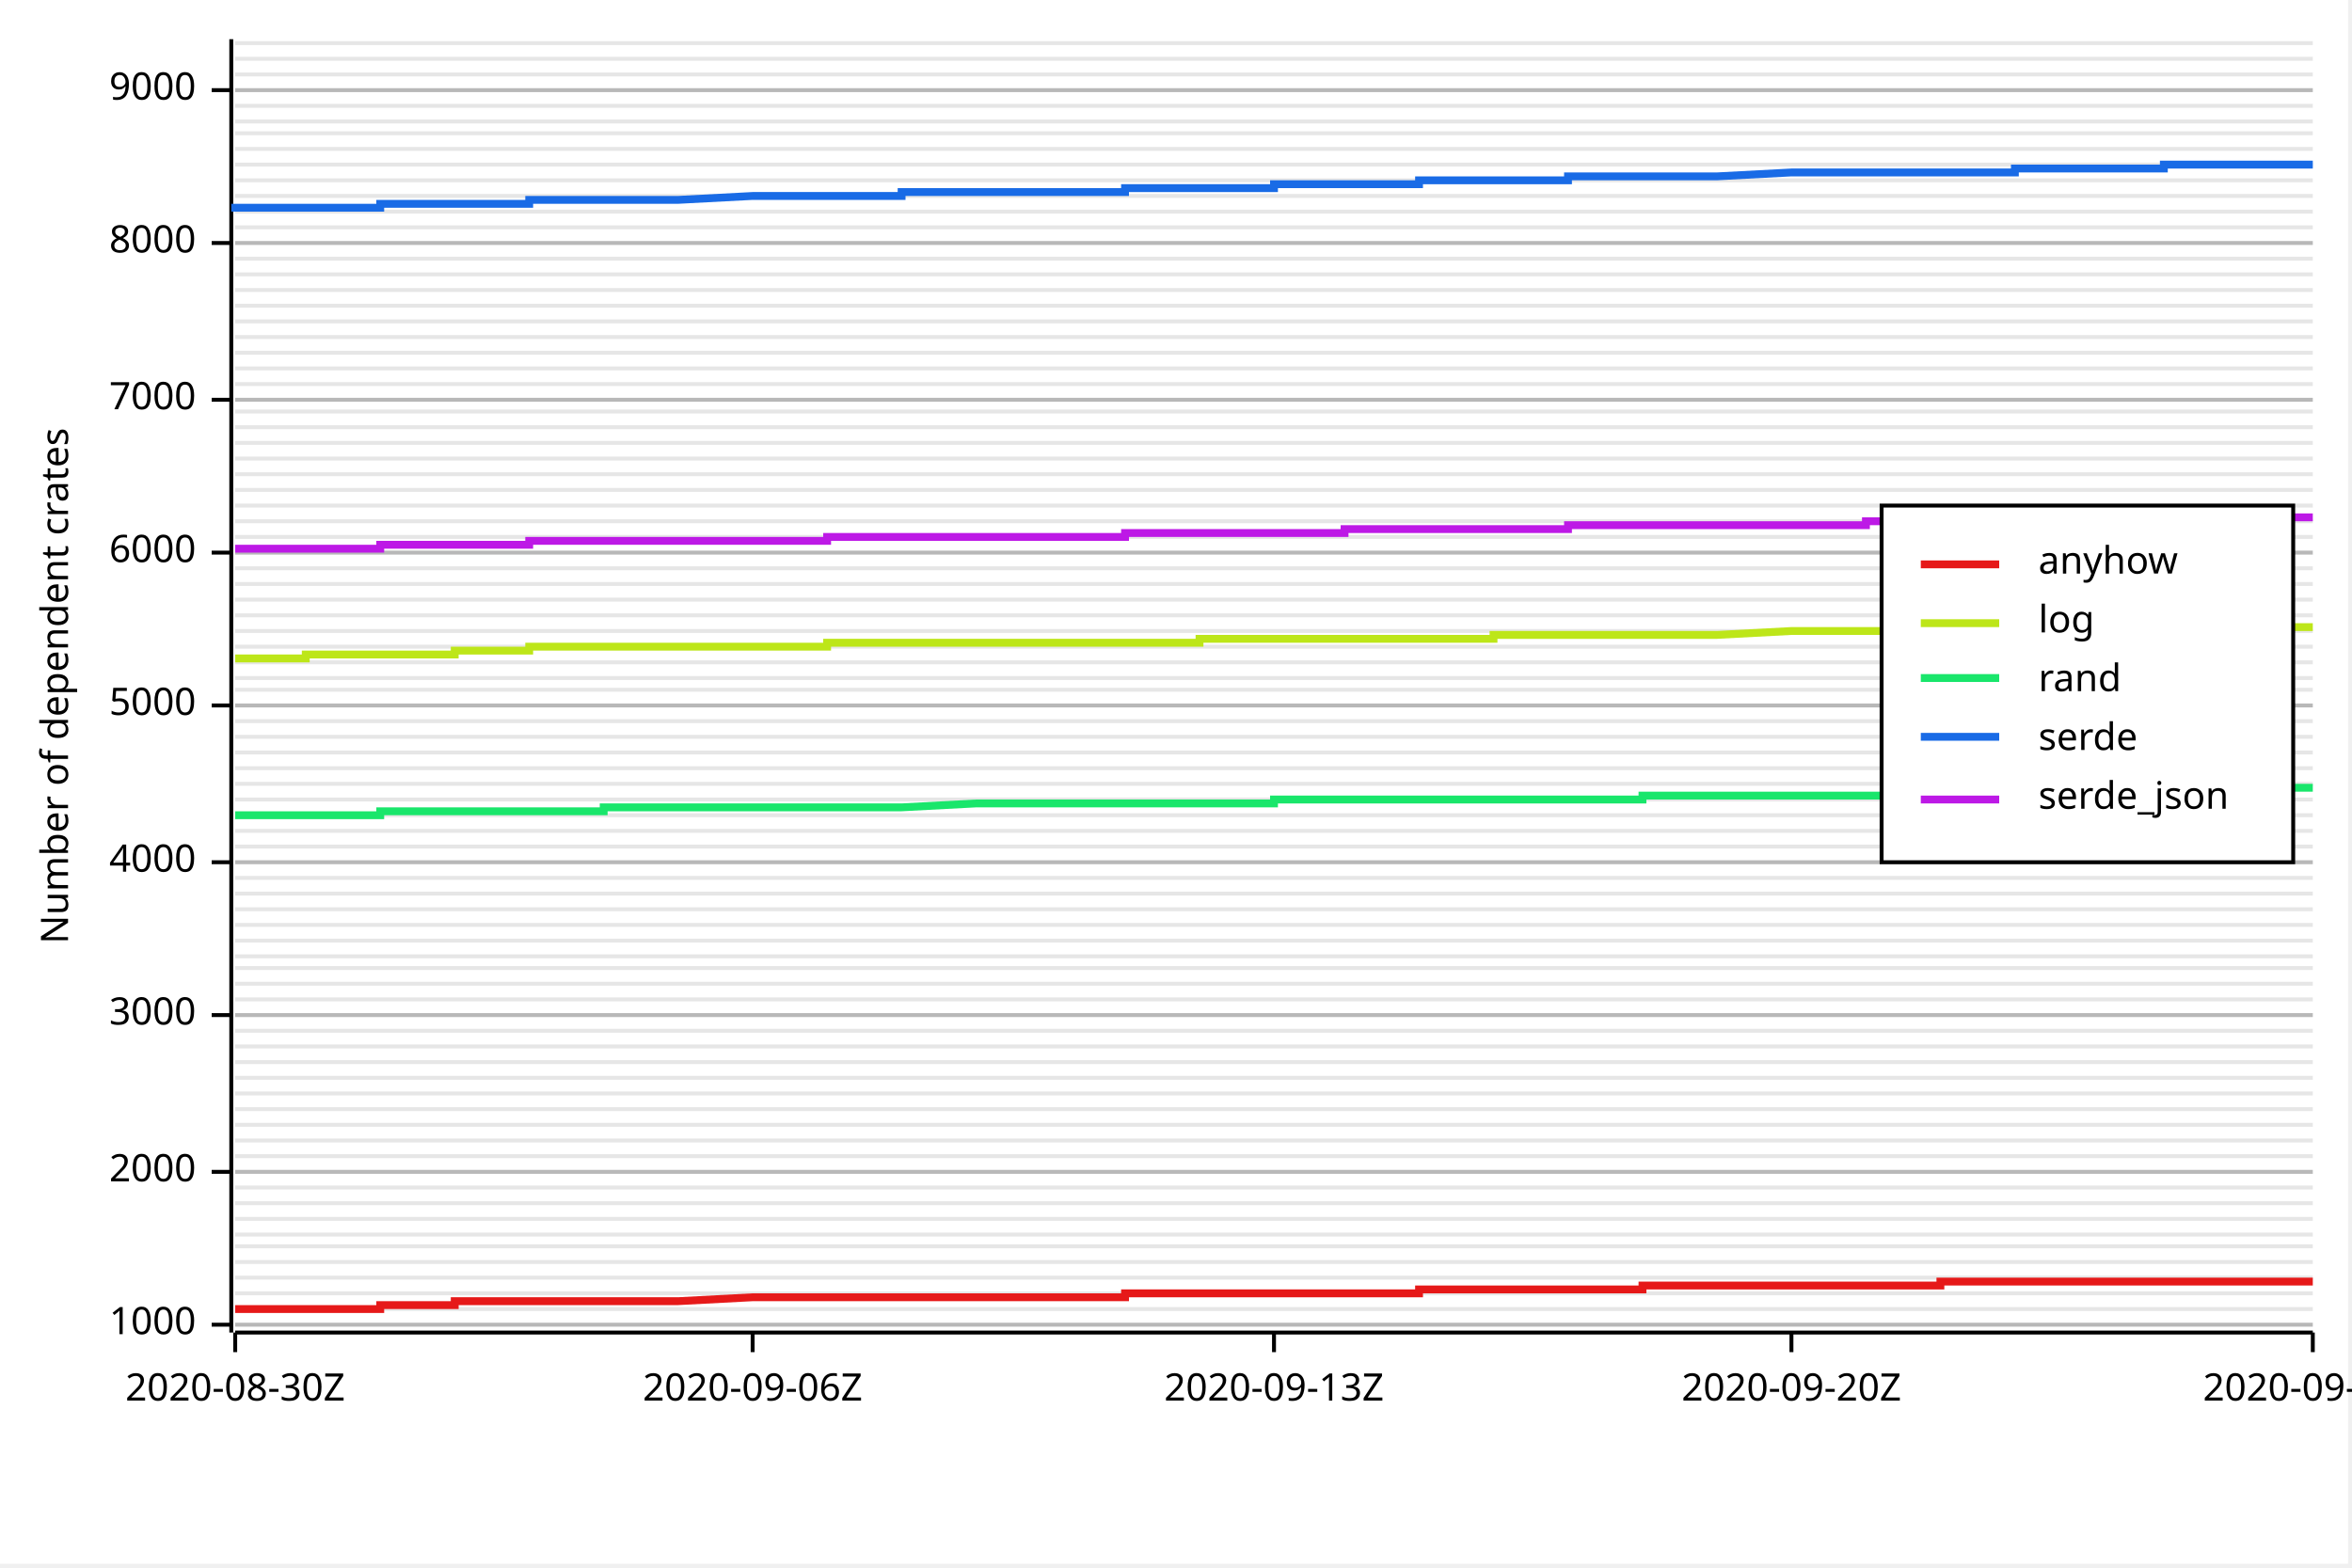
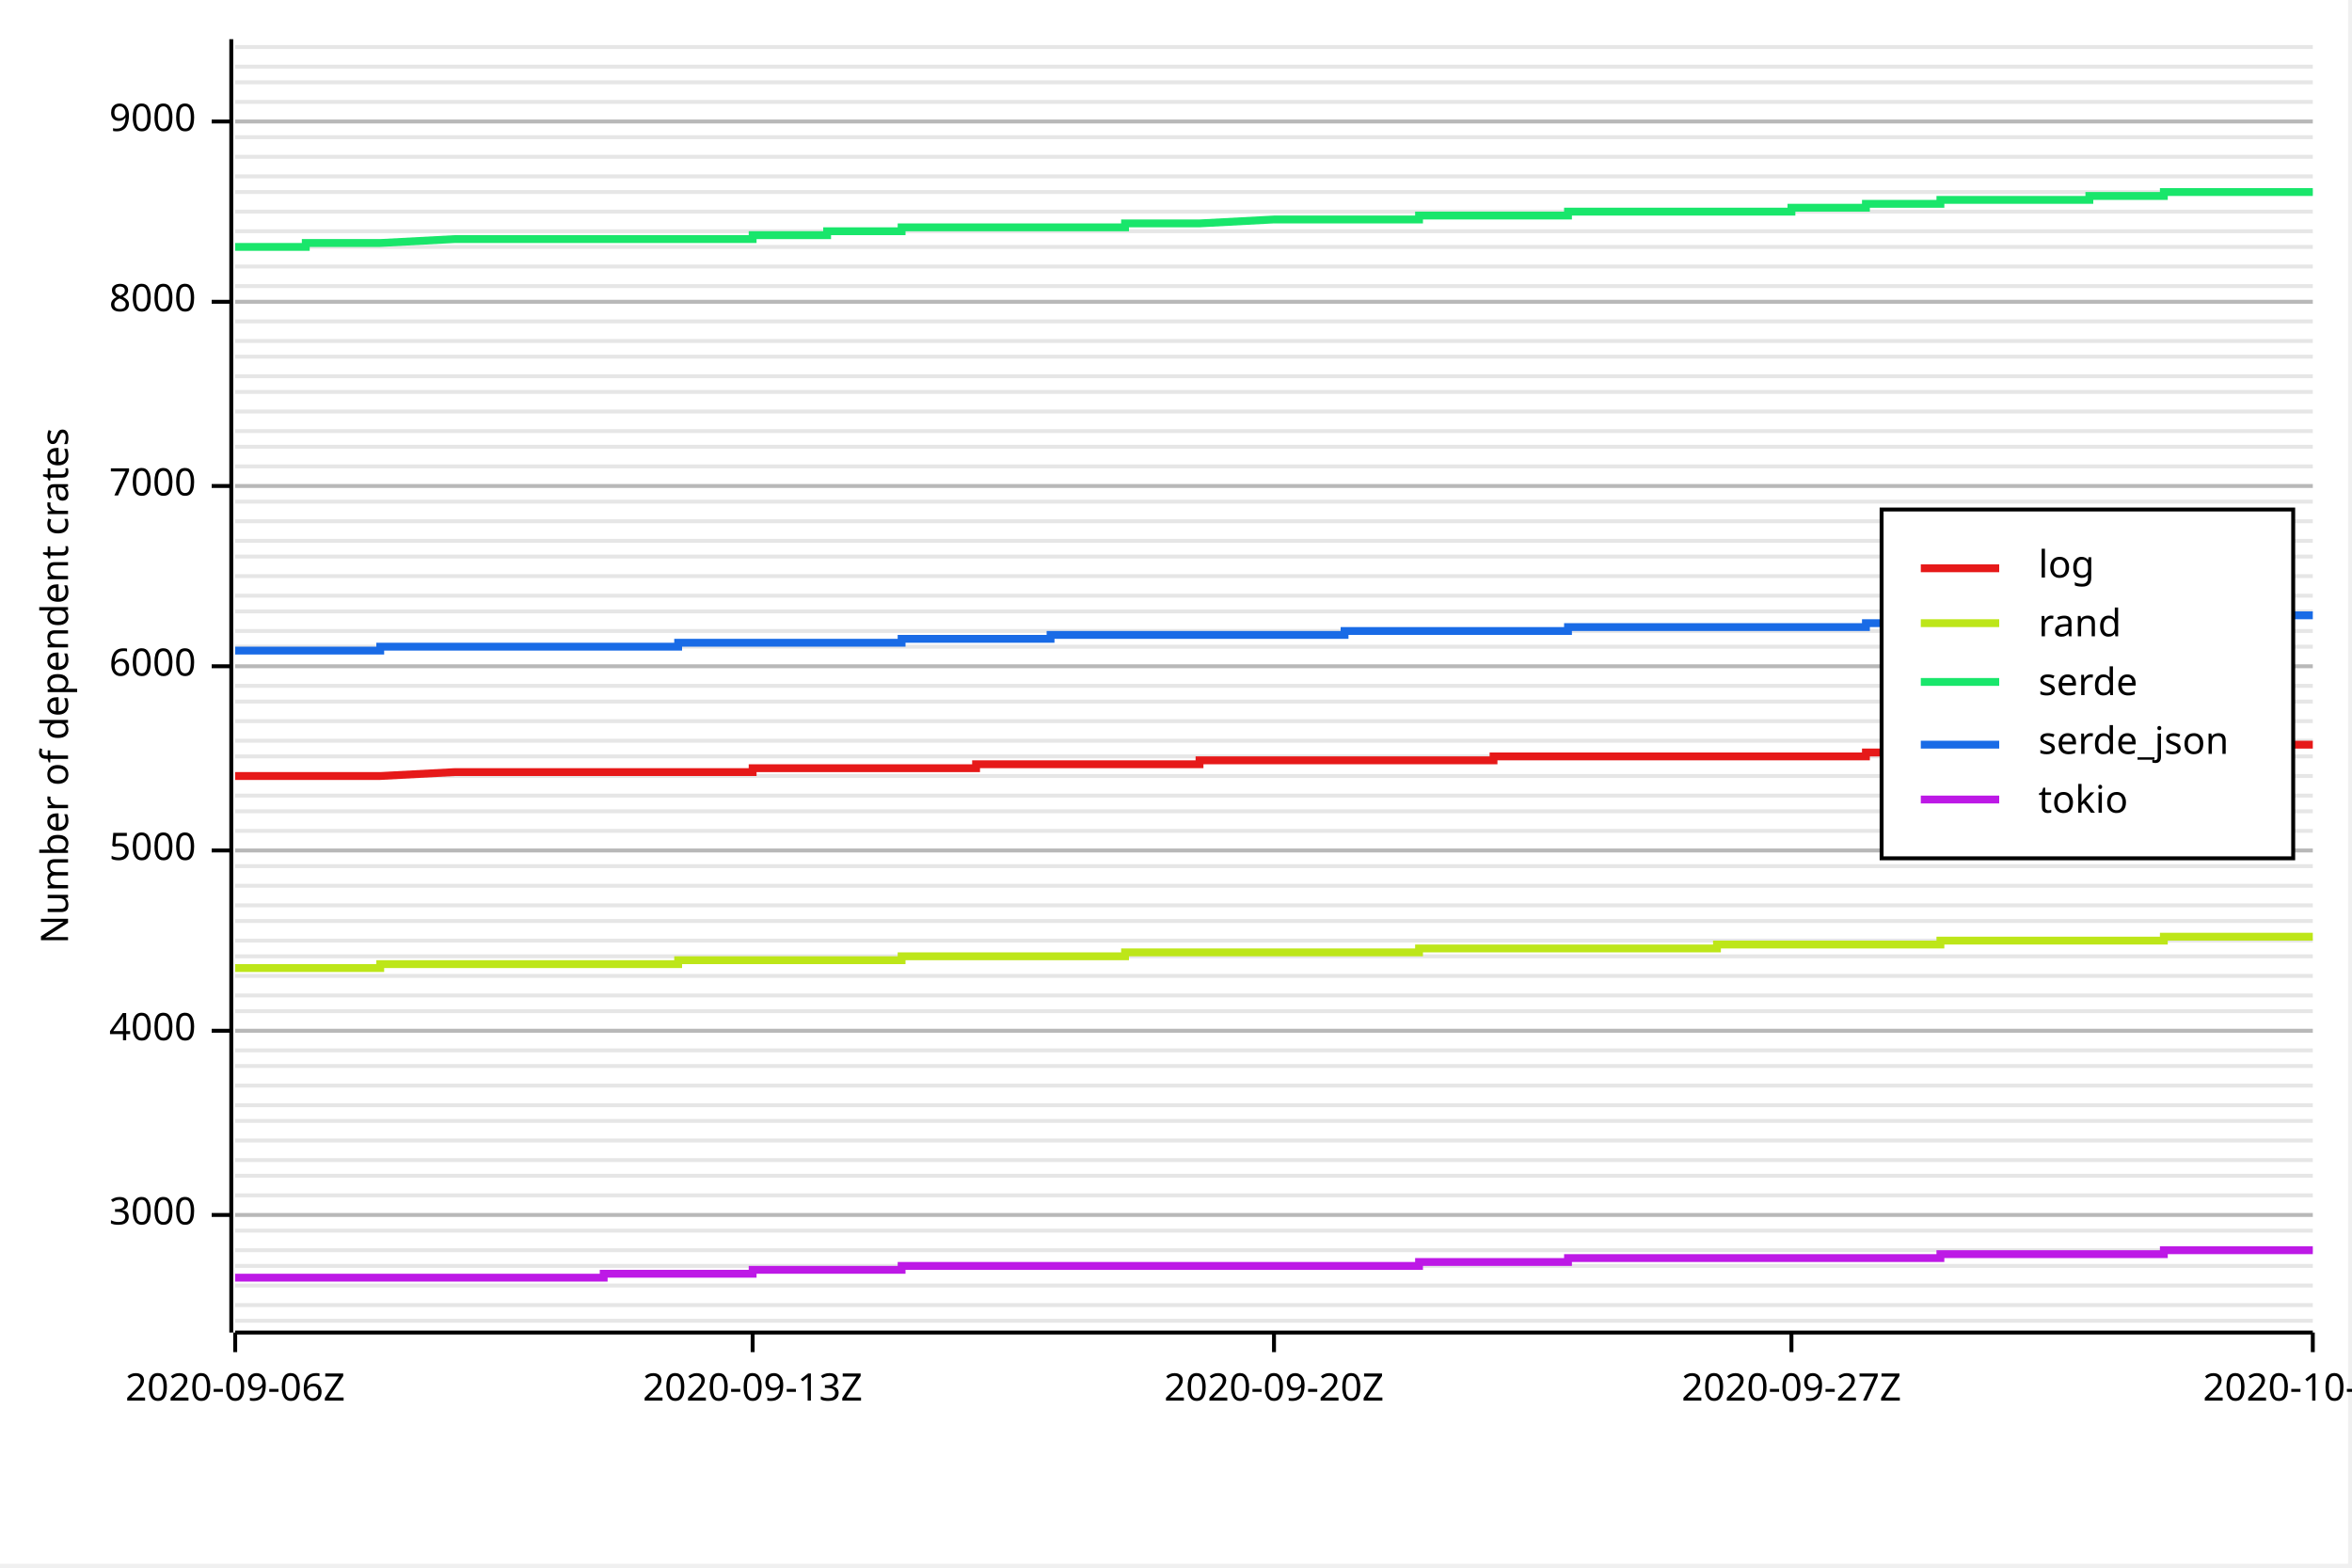
<svg xmlns="http://www.w3.org/2000/svg" width="600" height="400">
  <rect x="0" y="0" width="599" height="399" opacity="1" fill="#FFFFFF" stroke="none" />
-   <line opacity="0.1" stroke="#000000" stroke-width="1" x1="60" y1="338" x2="590" y2="338" />
-   <line opacity="0.1" stroke="#000000" stroke-width="1" x1="60" y1="334" x2="590" y2="334" />
-   <line opacity="0.1" stroke="#000000" stroke-width="1" x1="60" y1="330" x2="590" y2="330" />
-   <line opacity="0.1" stroke="#000000" stroke-width="1" x1="60" y1="326" x2="590" y2="326" />
-   <line opacity="0.1" stroke="#000000" stroke-width="1" x1="60" y1="322" x2="590" y2="322" />
-   <line opacity="0.1" stroke="#000000" stroke-width="1" x1="60" y1="318" x2="590" y2="318" />
-   <line opacity="0.1" stroke="#000000" stroke-width="1" x1="60" y1="315" x2="590" y2="315" />
-   <line opacity="0.1" stroke="#000000" stroke-width="1" x1="60" y1="311" x2="590" y2="311" />
-   <line opacity="0.1" stroke="#000000" stroke-width="1" x1="60" y1="307" x2="590" y2="307" />
-   <line opacity="0.1" stroke="#000000" stroke-width="1" x1="60" y1="303" x2="590" y2="303" />
-   <line opacity="0.1" stroke="#000000" stroke-width="1" x1="60" y1="299" x2="590" y2="299" />
-   <line opacity="0.1" stroke="#000000" stroke-width="1" x1="60" y1="295" x2="590" y2="295" />
+   <line opacity="0.1" stroke="#000000" stroke-width="1" x1="60" y1="337" x2="590" y2="337" />
+   <line opacity="0.1" stroke="#000000" stroke-width="1" x1="60" y1="333" x2="590" y2="333" />
+   <line opacity="0.1" stroke="#000000" stroke-width="1" x1="60" y1="328" x2="590" y2="328" />
+   <line opacity="0.1" stroke="#000000" stroke-width="1" x1="60" y1="323" x2="590" y2="323" />
+   <line opacity="0.1" stroke="#000000" stroke-width="1" x1="60" y1="319" x2="590" y2="319" />
+   <line opacity="0.1" stroke="#000000" stroke-width="1" x1="60" y1="314" x2="590" y2="314" />
+   <line opacity="0.1" stroke="#000000" stroke-width="1" x1="60" y1="310" x2="590" y2="310" />
+   <line opacity="0.1" stroke="#000000" stroke-width="1" x1="60" y1="305" x2="590" y2="305" />
+   <line opacity="0.1" stroke="#000000" stroke-width="1" x1="60" y1="300" x2="590" y2="300" />
+   <line opacity="0.1" stroke="#000000" stroke-width="1" x1="60" y1="296" x2="590" y2="296" />
  <line opacity="0.1" stroke="#000000" stroke-width="1" x1="60" y1="291" x2="590" y2="291" />
-   <line opacity="0.1" stroke="#000000" stroke-width="1" x1="60" y1="287" x2="590" y2="287" />
-   <line opacity="0.1" stroke="#000000" stroke-width="1" x1="60" y1="283" x2="590" y2="283" />
-   <line opacity="0.1" stroke="#000000" stroke-width="1" x1="60" y1="279" x2="590" y2="279" />
-   <line opacity="0.1" stroke="#000000" stroke-width="1" x1="60" y1="275" x2="590" y2="275" />
-   <line opacity="0.1" stroke="#000000" stroke-width="1" x1="60" y1="271" x2="590" y2="271" />
-   <line opacity="0.1" stroke="#000000" stroke-width="1" x1="60" y1="267" x2="590" y2="267" />
+   <line opacity="0.1" stroke="#000000" stroke-width="1" x1="60" y1="286" x2="590" y2="286" />
+   <line opacity="0.1" stroke="#000000" stroke-width="1" x1="60" y1="282" x2="590" y2="282" />
+   <line opacity="0.1" stroke="#000000" stroke-width="1" x1="60" y1="277" x2="590" y2="277" />
+   <line opacity="0.1" stroke="#000000" stroke-width="1" x1="60" y1="272" x2="590" y2="272" />
+   <line opacity="0.1" stroke="#000000" stroke-width="1" x1="60" y1="268" x2="590" y2="268" />
  <line opacity="0.1" stroke="#000000" stroke-width="1" x1="60" y1="263" x2="590" y2="263" />
-   <line opacity="0.1" stroke="#000000" stroke-width="1" x1="60" y1="259" x2="590" y2="259" />
-   <line opacity="0.1" stroke="#000000" stroke-width="1" x1="60" y1="255" x2="590" y2="255" />
-   <line opacity="0.1" stroke="#000000" stroke-width="1" x1="60" y1="251" x2="590" y2="251" />
-   <line opacity="0.1" stroke="#000000" stroke-width="1" x1="60" y1="247" x2="590" y2="247" />
+   <line opacity="0.1" stroke="#000000" stroke-width="1" x1="60" y1="258" x2="590" y2="258" />
+   <line opacity="0.1" stroke="#000000" stroke-width="1" x1="60" y1="254" x2="590" y2="254" />
+   <line opacity="0.1" stroke="#000000" stroke-width="1" x1="60" y1="249" x2="590" y2="249" />
  <line opacity="0.1" stroke="#000000" stroke-width="1" x1="60" y1="244" x2="590" y2="244" />
  <line opacity="0.1" stroke="#000000" stroke-width="1" x1="60" y1="240" x2="590" y2="240" />
-   <line opacity="0.1" stroke="#000000" stroke-width="1" x1="60" y1="236" x2="590" y2="236" />
-   <line opacity="0.1" stroke="#000000" stroke-width="1" x1="60" y1="232" x2="590" y2="232" />
-   <line opacity="0.1" stroke="#000000" stroke-width="1" x1="60" y1="228" x2="590" y2="228" />
-   <line opacity="0.1" stroke="#000000" stroke-width="1" x1="60" y1="224" x2="590" y2="224" />
-   <line opacity="0.1" stroke="#000000" stroke-width="1" x1="60" y1="220" x2="590" y2="220" />
-   <line opacity="0.1" stroke="#000000" stroke-width="1" x1="60" y1="216" x2="590" y2="216" />
+   <line opacity="0.1" stroke="#000000" stroke-width="1" x1="60" y1="235" x2="590" y2="235" />
+   <line opacity="0.1" stroke="#000000" stroke-width="1" x1="60" y1="231" x2="590" y2="231" />
+   <line opacity="0.1" stroke="#000000" stroke-width="1" x1="60" y1="226" x2="590" y2="226" />
+   <line opacity="0.1" stroke="#000000" stroke-width="1" x1="60" y1="221" x2="590" y2="221" />
+   <line opacity="0.1" stroke="#000000" stroke-width="1" x1="60" y1="217" x2="590" y2="217" />
  <line opacity="0.1" stroke="#000000" stroke-width="1" x1="60" y1="212" x2="590" y2="212" />
-   <line opacity="0.1" stroke="#000000" stroke-width="1" x1="60" y1="208" x2="590" y2="208" />
-   <line opacity="0.1" stroke="#000000" stroke-width="1" x1="60" y1="204" x2="590" y2="204" />
-   <line opacity="0.1" stroke="#000000" stroke-width="1" x1="60" y1="200" x2="590" y2="200" />
-   <line opacity="0.1" stroke="#000000" stroke-width="1" x1="60" y1="196" x2="590" y2="196" />
-   <line opacity="0.1" stroke="#000000" stroke-width="1" x1="60" y1="192" x2="590" y2="192" />
-   <line opacity="0.1" stroke="#000000" stroke-width="1" x1="60" y1="188" x2="590" y2="188" />
+   <line opacity="0.1" stroke="#000000" stroke-width="1" x1="60" y1="207" x2="590" y2="207" />
+   <line opacity="0.1" stroke="#000000" stroke-width="1" x1="60" y1="203" x2="590" y2="203" />
+   <line opacity="0.1" stroke="#000000" stroke-width="1" x1="60" y1="198" x2="590" y2="198" />
+   <line opacity="0.1" stroke="#000000" stroke-width="1" x1="60" y1="193" x2="590" y2="193" />
+   <line opacity="0.1" stroke="#000000" stroke-width="1" x1="60" y1="189" x2="590" y2="189" />
  <line opacity="0.1" stroke="#000000" stroke-width="1" x1="60" y1="184" x2="590" y2="184" />
-   <line opacity="0.1" stroke="#000000" stroke-width="1" x1="60" y1="180" x2="590" y2="180" />
-   <line opacity="0.1" stroke="#000000" stroke-width="1" x1="60" y1="176" x2="590" y2="176" />
-   <line opacity="0.1" stroke="#000000" stroke-width="1" x1="60" y1="173" x2="590" y2="173" />
-   <line opacity="0.1" stroke="#000000" stroke-width="1" x1="60" y1="169" x2="590" y2="169" />
+   <line opacity="0.1" stroke="#000000" stroke-width="1" x1="60" y1="179" x2="590" y2="179" />
+   <line opacity="0.1" stroke="#000000" stroke-width="1" x1="60" y1="175" x2="590" y2="175" />
+   <line opacity="0.1" stroke="#000000" stroke-width="1" x1="60" y1="170" x2="590" y2="170" />
  <line opacity="0.1" stroke="#000000" stroke-width="1" x1="60" y1="165" x2="590" y2="165" />
  <line opacity="0.1" stroke="#000000" stroke-width="1" x1="60" y1="161" x2="590" y2="161" />
-   <line opacity="0.1" stroke="#000000" stroke-width="1" x1="60" y1="157" x2="590" y2="157" />
-   <line opacity="0.1" stroke="#000000" stroke-width="1" x1="60" y1="153" x2="590" y2="153" />
-   <line opacity="0.1" stroke="#000000" stroke-width="1" x1="60" y1="149" x2="590" y2="149" />
-   <line opacity="0.1" stroke="#000000" stroke-width="1" x1="60" y1="145" x2="590" y2="145" />
-   <line opacity="0.1" stroke="#000000" stroke-width="1" x1="60" y1="141" x2="590" y2="141" />
-   <line opacity="0.1" stroke="#000000" stroke-width="1" x1="60" y1="137" x2="590" y2="137" />
+   <line opacity="0.1" stroke="#000000" stroke-width="1" x1="60" y1="156" x2="590" y2="156" />
+   <line opacity="0.1" stroke="#000000" stroke-width="1" x1="60" y1="152" x2="590" y2="152" />
+   <line opacity="0.1" stroke="#000000" stroke-width="1" x1="60" y1="147" x2="590" y2="147" />
+   <line opacity="0.1" stroke="#000000" stroke-width="1" x1="60" y1="142" x2="590" y2="142" />
+   <line opacity="0.1" stroke="#000000" stroke-width="1" x1="60" y1="138" x2="590" y2="138" />
  <line opacity="0.1" stroke="#000000" stroke-width="1" x1="60" y1="133" x2="590" y2="133" />
-   <line opacity="0.1" stroke="#000000" stroke-width="1" x1="60" y1="129" x2="590" y2="129" />
-   <line opacity="0.1" stroke="#000000" stroke-width="1" x1="60" y1="125" x2="590" y2="125" />
-   <line opacity="0.1" stroke="#000000" stroke-width="1" x1="60" y1="121" x2="590" y2="121" />
-   <line opacity="0.1" stroke="#000000" stroke-width="1" x1="60" y1="117" x2="590" y2="117" />
-   <line opacity="0.1" stroke="#000000" stroke-width="1" x1="60" y1="113" x2="590" y2="113" />
-   <line opacity="0.1" stroke="#000000" stroke-width="1" x1="60" y1="109" x2="590" y2="109" />
+   <line opacity="0.1" stroke="#000000" stroke-width="1" x1="60" y1="128" x2="590" y2="128" />
+   <line opacity="0.1" stroke="#000000" stroke-width="1" x1="60" y1="124" x2="590" y2="124" />
+   <line opacity="0.1" stroke="#000000" stroke-width="1" x1="60" y1="119" x2="590" y2="119" />
+   <line opacity="0.1" stroke="#000000" stroke-width="1" x1="60" y1="114" x2="590" y2="114" />
+   <line opacity="0.1" stroke="#000000" stroke-width="1" x1="60" y1="110" x2="590" y2="110" />
  <line opacity="0.1" stroke="#000000" stroke-width="1" x1="60" y1="105" x2="590" y2="105" />
-   <line opacity="0.1" stroke="#000000" stroke-width="1" x1="60" y1="102" x2="590" y2="102" />
-   <line opacity="0.1" stroke="#000000" stroke-width="1" x1="60" y1="98" x2="590" y2="98" />
-   <line opacity="0.1" stroke="#000000" stroke-width="1" x1="60" y1="94" x2="590" y2="94" />
-   <line opacity="0.1" stroke="#000000" stroke-width="1" x1="60" y1="90" x2="590" y2="90" />
-   <line opacity="0.1" stroke="#000000" stroke-width="1" x1="60" y1="86" x2="590" y2="86" />
+   <line opacity="0.1" stroke="#000000" stroke-width="1" x1="60" y1="100" x2="590" y2="100" />
+   <line opacity="0.1" stroke="#000000" stroke-width="1" x1="60" y1="96" x2="590" y2="96" />
+   <line opacity="0.1" stroke="#000000" stroke-width="1" x1="60" y1="91" x2="590" y2="91" />
+   <line opacity="0.1" stroke="#000000" stroke-width="1" x1="60" y1="87" x2="590" y2="87" />
  <line opacity="0.1" stroke="#000000" stroke-width="1" x1="60" y1="82" x2="590" y2="82" />
-   <line opacity="0.1" stroke="#000000" stroke-width="1" x1="60" y1="78" x2="590" y2="78" />
-   <line opacity="0.1" stroke="#000000" stroke-width="1" x1="60" y1="74" x2="590" y2="74" />
-   <line opacity="0.1" stroke="#000000" stroke-width="1" x1="60" y1="70" x2="590" y2="70" />
-   <line opacity="0.1" stroke="#000000" stroke-width="1" x1="60" y1="66" x2="590" y2="66" />
-   <line opacity="0.1" stroke="#000000" stroke-width="1" x1="60" y1="62" x2="590" y2="62" />
-   <line opacity="0.1" stroke="#000000" stroke-width="1" x1="60" y1="58" x2="590" y2="58" />
+   <line opacity="0.1" stroke="#000000" stroke-width="1" x1="60" y1="77" x2="590" y2="77" />
+   <line opacity="0.1" stroke="#000000" stroke-width="1" x1="60" y1="73" x2="590" y2="73" />
+   <line opacity="0.1" stroke="#000000" stroke-width="1" x1="60" y1="68" x2="590" y2="68" />
+   <line opacity="0.1" stroke="#000000" stroke-width="1" x1="60" y1="63" x2="590" y2="63" />
+   <line opacity="0.1" stroke="#000000" stroke-width="1" x1="60" y1="59" x2="590" y2="59" />
  <line opacity="0.1" stroke="#000000" stroke-width="1" x1="60" y1="54" x2="590" y2="54" />
-   <line opacity="0.1" stroke="#000000" stroke-width="1" x1="60" y1="50" x2="590" y2="50" />
-   <line opacity="0.1" stroke="#000000" stroke-width="1" x1="60" y1="46" x2="590" y2="46" />
-   <line opacity="0.1" stroke="#000000" stroke-width="1" x1="60" y1="42" x2="590" y2="42" />
-   <line opacity="0.1" stroke="#000000" stroke-width="1" x1="60" y1="38" x2="590" y2="38" />
-   <line opacity="0.1" stroke="#000000" stroke-width="1" x1="60" y1="34" x2="590" y2="34" />
+   <line opacity="0.1" stroke="#000000" stroke-width="1" x1="60" y1="49" x2="590" y2="49" />
+   <line opacity="0.1" stroke="#000000" stroke-width="1" x1="60" y1="45" x2="590" y2="45" />
+   <line opacity="0.1" stroke="#000000" stroke-width="1" x1="60" y1="40" x2="590" y2="40" />
+   <line opacity="0.1" stroke="#000000" stroke-width="1" x1="60" y1="35" x2="590" y2="35" />
  <line opacity="0.1" stroke="#000000" stroke-width="1" x1="60" y1="31" x2="590" y2="31" />
-   <line opacity="0.1" stroke="#000000" stroke-width="1" x1="60" y1="27" x2="590" y2="27" />
-   <line opacity="0.1" stroke="#000000" stroke-width="1" x1="60" y1="23" x2="590" y2="23" />
-   <line opacity="0.1" stroke="#000000" stroke-width="1" x1="60" y1="19" x2="590" y2="19" />
-   <line opacity="0.1" stroke="#000000" stroke-width="1" x1="60" y1="15" x2="590" y2="15" />
-   <line opacity="0.1" stroke="#000000" stroke-width="1" x1="60" y1="11" x2="590" y2="11" />
+   <line opacity="0.1" stroke="#000000" stroke-width="1" x1="60" y1="26" x2="590" y2="26" />
+   <line opacity="0.1" stroke="#000000" stroke-width="1" x1="60" y1="21" x2="590" y2="21" />
+   <line opacity="0.1" stroke="#000000" stroke-width="1" x1="60" y1="17" x2="590" y2="17" />
+   <line opacity="0.1" stroke="#000000" stroke-width="1" x1="60" y1="12" x2="590" y2="12" />
  <text x="10" y="175" dy="0.76em" text-anchor="middle" font-family="sans-serif" font-size="9.677" opacity="1" fill="#000000" transform="rotate(270, 10, 175)">
Number of dependent crates
</text>
-   <line opacity="0.2" stroke="#000000" stroke-width="1" x1="60" y1="338" x2="590" y2="338" />
-   <line opacity="0.2" stroke="#000000" stroke-width="1" x1="60" y1="299" x2="590" y2="299" />
-   <line opacity="0.2" stroke="#000000" stroke-width="1" x1="60" y1="259" x2="590" y2="259" />
-   <line opacity="0.2" stroke="#000000" stroke-width="1" x1="60" y1="220" x2="590" y2="220" />
-   <line opacity="0.2" stroke="#000000" stroke-width="1" x1="60" y1="180" x2="590" y2="180" />
-   <line opacity="0.2" stroke="#000000" stroke-width="1" x1="60" y1="141" x2="590" y2="141" />
-   <line opacity="0.2" stroke="#000000" stroke-width="1" x1="60" y1="102" x2="590" y2="102" />
-   <line opacity="0.2" stroke="#000000" stroke-width="1" x1="60" y1="62" x2="590" y2="62" />
-   <line opacity="0.2" stroke="#000000" stroke-width="1" x1="60" y1="23" x2="590" y2="23" />
+   <line opacity="0.2" stroke="#000000" stroke-width="1" x1="60" y1="310" x2="590" y2="310" />
+   <line opacity="0.2" stroke="#000000" stroke-width="1" x1="60" y1="263" x2="590" y2="263" />
+   <line opacity="0.2" stroke="#000000" stroke-width="1" x1="60" y1="217" x2="590" y2="217" />
+   <line opacity="0.2" stroke="#000000" stroke-width="1" x1="60" y1="170" x2="590" y2="170" />
+   <line opacity="0.2" stroke="#000000" stroke-width="1" x1="60" y1="124" x2="590" y2="124" />
+   <line opacity="0.2" stroke="#000000" stroke-width="1" x1="60" y1="77" x2="590" y2="77" />
+   <line opacity="0.2" stroke="#000000" stroke-width="1" x1="60" y1="31" x2="590" y2="31" />
  <polyline fill="none" opacity="1" stroke="#000000" stroke-width="1" points="59,10 59,340 " />
-   <text x="50" y="338" dy="0.5ex" text-anchor="end" font-family="sans-serif" font-size="9.677" opacity="1" fill="#000000">
- 1000
- </text>
-   <polyline fill="none" opacity="1" stroke="#000000" stroke-width="1" points="54,338 59,338 " />
-   <text x="50" y="299" dy="0.5ex" text-anchor="end" font-family="sans-serif" font-size="9.677" opacity="1" fill="#000000">
- 2000
- </text>
-   <polyline fill="none" opacity="1" stroke="#000000" stroke-width="1" points="54,299 59,299 " />
-   <text x="50" y="259" dy="0.5ex" text-anchor="end" font-family="sans-serif" font-size="9.677" opacity="1" fill="#000000">
+   <text x="50" y="310" dy="0.5ex" text-anchor="end" font-family="sans-serif" font-size="9.677" opacity="1" fill="#000000">
3000
</text>
-   <polyline fill="none" opacity="1" stroke="#000000" stroke-width="1" points="54,259 59,259 " />
-   <text x="50" y="220" dy="0.5ex" text-anchor="end" font-family="sans-serif" font-size="9.677" opacity="1" fill="#000000">
+   <polyline fill="none" opacity="1" stroke="#000000" stroke-width="1" points="54,310 59,310 " />
+   <text x="50" y="263" dy="0.5ex" text-anchor="end" font-family="sans-serif" font-size="9.677" opacity="1" fill="#000000">
4000
</text>
-   <polyline fill="none" opacity="1" stroke="#000000" stroke-width="1" points="54,220 59,220 " />
-   <text x="50" y="180" dy="0.5ex" text-anchor="end" font-family="sans-serif" font-size="9.677" opacity="1" fill="#000000">
+   <polyline fill="none" opacity="1" stroke="#000000" stroke-width="1" points="54,263 59,263 " />
+   <text x="50" y="217" dy="0.5ex" text-anchor="end" font-family="sans-serif" font-size="9.677" opacity="1" fill="#000000">
5000
</text>
-   <polyline fill="none" opacity="1" stroke="#000000" stroke-width="1" points="54,180 59,180 " />
-   <text x="50" y="141" dy="0.5ex" text-anchor="end" font-family="sans-serif" font-size="9.677" opacity="1" fill="#000000">
+   <polyline fill="none" opacity="1" stroke="#000000" stroke-width="1" points="54,217 59,217 " />
+   <text x="50" y="170" dy="0.5ex" text-anchor="end" font-family="sans-serif" font-size="9.677" opacity="1" fill="#000000">
6000
</text>
-   <polyline fill="none" opacity="1" stroke="#000000" stroke-width="1" points="54,141 59,141 " />
-   <text x="50" y="102" dy="0.5ex" text-anchor="end" font-family="sans-serif" font-size="9.677" opacity="1" fill="#000000">
+   <polyline fill="none" opacity="1" stroke="#000000" stroke-width="1" points="54,170 59,170 " />
+   <text x="50" y="124" dy="0.5ex" text-anchor="end" font-family="sans-serif" font-size="9.677" opacity="1" fill="#000000">
7000
</text>
-   <polyline fill="none" opacity="1" stroke="#000000" stroke-width="1" points="54,102 59,102 " />
-   <text x="50" y="62" dy="0.5ex" text-anchor="end" font-family="sans-serif" font-size="9.677" opacity="1" fill="#000000">
+   <polyline fill="none" opacity="1" stroke="#000000" stroke-width="1" points="54,124 59,124 " />
+   <text x="50" y="77" dy="0.5ex" text-anchor="end" font-family="sans-serif" font-size="9.677" opacity="1" fill="#000000">
8000
</text>
-   <polyline fill="none" opacity="1" stroke="#000000" stroke-width="1" points="54,62 59,62 " />
-   <text x="50" y="23" dy="0.5ex" text-anchor="end" font-family="sans-serif" font-size="9.677" opacity="1" fill="#000000">
+   <polyline fill="none" opacity="1" stroke="#000000" stroke-width="1" points="54,77 59,77 " />
+   <text x="50" y="31" dy="0.5ex" text-anchor="end" font-family="sans-serif" font-size="9.677" opacity="1" fill="#000000">
9000
</text>
-   <polyline fill="none" opacity="1" stroke="#000000" stroke-width="1" points="54,23 59,23 " />
+   <polyline fill="none" opacity="1" stroke="#000000" stroke-width="1" points="54,31 59,31 " />
  <polyline fill="none" opacity="1" stroke="#000000" stroke-width="1" points="60,340 590,340 " />
  <text x="60" y="350" dy="0.76em" text-anchor="middle" font-family="sans-serif" font-size="9.677" opacity="1" fill="#000000">
- 2020-08-30Z
+ 2020-09-06Z
</text>
  <polyline fill="none" opacity="1" stroke="#000000" stroke-width="1" points="60,340 60,345 " />
  <text x="192" y="350" dy="0.76em" text-anchor="middle" font-family="sans-serif" font-size="9.677" opacity="1" fill="#000000">
- 2020-09-06Z
+ 2020-09-13Z
</text>
  <polyline fill="none" opacity="1" stroke="#000000" stroke-width="1" points="192,340 192,345 " />
  <text x="325" y="350" dy="0.76em" text-anchor="middle" font-family="sans-serif" font-size="9.677" opacity="1" fill="#000000">
- 2020-09-13Z
+ 2020-09-20Z
</text>
  <polyline fill="none" opacity="1" stroke="#000000" stroke-width="1" points="325,340 325,345 " />
  <text x="457" y="350" dy="0.76em" text-anchor="middle" font-family="sans-serif" font-size="9.677" opacity="1" fill="#000000">
- 2020-09-20Z
+ 2020-09-27Z
</text>
  <polyline fill="none" opacity="1" stroke="#000000" stroke-width="1" points="457,340 457,345 " />
  <text x="590" y="350" dy="0.76em" text-anchor="middle" font-family="sans-serif" font-size="9.677" opacity="1" fill="#000000">
- 2020-09-27Z
+ 2020-10-04Z
</text>
  <polyline fill="none" opacity="1" stroke="#000000" stroke-width="1" points="590,340 590,345 " />
-   <polyline fill="none" opacity="1" stroke="#E61919" stroke-width="2" points="60,334 60,334 78,334 78,334 97,334 97,333 116,333 116,332 135,332 135,332 154,332 154,332 173,332 173,332 192,331 211,331 211,331 230,331 230,331 249,331 268,331 268,331 287,331 287,330 306,330 306,330 325,330 325,330 343,330 343,330 362,330 362,329 381,329 381,329 400,329 400,329 419,329 419,328 438,328 438,328 457,328 476,328 476,328 495,328 495,327 514,327 514,327 533,327 533,327 552,327 552,327 571,327 571,327 590,327 " />
-   <polyline fill="none" opacity="1" stroke="#BDE619" stroke-width="2" points="60,168 60,168 78,168 78,167 97,167 97,167 116,167 116,166 135,166 135,165 154,165 154,165 173,165 173,165 192,165 211,165 211,164 230,164 230,164 249,164 268,164 268,164 287,164 287,164 306,164 306,163 325,163 325,163 343,163 343,163 362,163 362,163 381,163 381,162 400,162 400,162 419,162 419,162 438,162 438,162 457,161 476,161 476,161 495,161 495,161 514,161 514,161 533,161 533,160 552,160 552,160 571,160 571,160 590,160 " />
-   <polyline fill="none" opacity="1" stroke="#19E66B" stroke-width="2" points="60,208 60,208 78,208 78,208 97,208 97,207 116,207 116,207 135,207 135,207 154,207 154,206 173,206 173,206 192,206 211,206 211,206 230,206 230,206 249,205 268,205 268,205 287,205 287,205 306,205 306,205 325,205 325,204 343,204 343,204 362,204 362,204 381,204 381,204 400,204 400,204 419,204 419,203 438,203 438,203 457,203 476,203 476,203 495,203 495,202 514,202 514,202 533,202 533,202 552,202 552,202 571,202 571,201 590,201 " />
-   <polyline fill="none" opacity="1" stroke="#196BE6" stroke-width="2" points="60,54 60,53 78,53 78,53 97,53 97,52 116,52 116,52 135,52 135,51 154,51 154,51 173,51 173,51 192,50 211,50 211,50 230,50 230,49 249,49 268,49 268,49 287,49 287,48 306,48 306,48 325,48 325,47 343,47 343,47 362,47 362,46 381,46 381,46 400,46 400,45 419,45 419,45 438,45 438,45 457,44 476,44 476,44 495,44 495,44 514,44 514,43 533,43 533,43 552,43 552,42 571,42 571,42 590,42 " />
-   <polyline fill="none" opacity="1" stroke="#BD19E6" stroke-width="2" points="60,140 60,140 78,140 78,140 97,140 97,139 116,139 116,139 135,139 135,138 154,138 154,138 173,138 173,138 192,138 211,138 211,137 230,137 230,137 249,137 268,137 268,137 287,137 287,136 306,136 306,136 325,136 325,136 343,136 343,135 362,135 362,135 381,135 381,135 400,135 400,134 419,134 419,134 438,134 438,134 457,134 476,134 476,133 495,133 495,133 514,133 514,133 533,133 533,133 552,133 552,133 571,133 571,132 590,132 " />
-   <rect x="480" y="129" width="105" height="91" opacity="1" fill="#FFFFFF" stroke="none" />
-   <rect x="480" y="129" width="105" height="91" opacity="1" fill="none" stroke="#000000" />
-   <text x="520" y="139" dy="0.76em" text-anchor="start" font-family="sans-serif" font-size="9.677" opacity="1" fill="#000000">
- anyhow
- </text>
-   <text x="520" y="154" dy="0.76em" text-anchor="start" font-family="sans-serif" font-size="9.677" opacity="1" fill="#000000">
+   <polyline fill="none" opacity="1" stroke="#E61919" stroke-width="2" points="60,198 78,198 78,198 97,198 97,198 116,197 135,197 135,197 154,197 154,197 173,197 173,197 192,197 192,196 211,196 211,196 230,196 230,196 249,196 249,195 268,195 268,195 287,195 287,195 306,195 306,194 325,194 343,194 343,194 362,194 362,194 381,194 381,193 400,193 400,193 419,193 419,193 438,193 438,193 457,193 457,193 476,193 476,192 495,192 495,191 514,191 514,191 533,191 533,191 552,191 552,190 571,190 571,190 590,190 " />
+   <polyline fill="none" opacity="1" stroke="#BDE619" stroke-width="2" points="60,247 78,247 78,247 97,247 97,246 116,246 135,246 135,246 154,246 154,246 173,246 173,245 192,245 192,245 211,245 211,245 230,245 230,244 249,244 249,244 268,244 268,244 287,244 287,243 306,243 306,243 325,243 343,243 343,243 362,243 362,242 381,242 381,242 400,242 400,242 419,242 419,242 438,242 438,241 457,241 457,241 476,241 476,241 495,241 495,240 514,240 514,240 533,240 533,240 552,240 552,239 571,239 571,239 590,239 " />
+   <polyline fill="none" opacity="1" stroke="#19E66B" stroke-width="2" points="60,63 78,63 78,62 97,62 97,62 116,61 135,61 135,61 154,61 154,61 173,61 173,61 192,61 192,60 211,60 211,59 230,59 230,58 249,58 249,58 268,58 268,58 287,58 287,57 306,57 306,57 325,56 343,56 343,56 362,56 362,55 381,55 381,55 400,55 400,54 419,54 419,54 438,54 438,54 457,54 457,53 476,53 476,52 495,52 495,51 514,51 514,51 533,51 533,50 552,50 552,49 571,49 571,49 590,49 " />
+   <polyline fill="none" opacity="1" stroke="#196BE6" stroke-width="2" points="60,166 78,166 78,166 97,166 97,165 116,165 135,165 135,165 154,165 154,165 173,165 173,164 192,164 192,164 211,164 211,164 230,164 230,163 249,163 249,163 268,163 268,162 287,162 287,162 306,162 306,162 325,162 343,162 343,161 362,161 362,161 381,161 381,161 400,161 400,160 419,160 419,160 438,160 438,160 457,160 457,160 476,160 476,159 495,159 495,158 514,158 514,158 533,158 533,158 552,158 552,157 571,157 571,157 590,157 " />
+   <polyline fill="none" opacity="1" stroke="#BD19E6" stroke-width="2" points="60,326 78,326 78,326 97,326 97,326 116,326 135,326 135,326 154,326 154,325 173,325 173,325 192,325 192,324 211,324 211,324 230,324 230,323 249,323 249,323 268,323 268,323 287,323 287,323 306,323 306,323 325,323 343,323 343,323 362,323 362,322 381,322 381,322 400,322 400,321 419,321 419,321 438,321 438,321 457,321 457,321 476,321 476,321 495,321 495,320 514,320 514,320 533,320 533,320 552,320 552,319 571,319 571,319 590,319 " />
+   <rect x="480" y="130" width="105" height="89" opacity="1" fill="#FFFFFF" stroke="none" />
+   <rect x="480" y="130" width="105" height="89" opacity="1" fill="none" stroke="#000000" />
+   <text x="520" y="140" dy="0.76em" text-anchor="start" font-family="sans-serif" font-size="9.677" opacity="1" fill="#000000">
log
</text>
-   <text x="520" y="169" dy="0.76em" text-anchor="start" font-family="sans-serif" font-size="9.677" opacity="1" fill="#000000">
+   <text x="520" y="155" dy="0.76em" text-anchor="start" font-family="sans-serif" font-size="9.677" opacity="1" fill="#000000">
rand
</text>
-   <text x="520" y="184" dy="0.76em" text-anchor="start" font-family="sans-serif" font-size="9.677" opacity="1" fill="#000000">
+   <text x="520" y="170" dy="0.76em" text-anchor="start" font-family="sans-serif" font-size="9.677" opacity="1" fill="#000000">
serde
</text>
-   <text x="520" y="199" dy="0.76em" text-anchor="start" font-family="sans-serif" font-size="9.677" opacity="1" fill="#000000">
+   <text x="520" y="185" dy="0.76em" text-anchor="start" font-family="sans-serif" font-size="9.677" opacity="1" fill="#000000">
serde_json
</text>
-   <polyline fill="none" opacity="1" stroke="#E61919" stroke-width="2" points="490,144 510,144 " />
+   <text x="520" y="200" dy="0.76em" text-anchor="start" font-family="sans-serif" font-size="9.677" opacity="1" fill="#000000">
+ tokio
+ </text>
+   <polyline fill="none" opacity="1" stroke="#E61919" stroke-width="2" points="490,145 510,145 " />
  <polyline fill="none" opacity="1" stroke="#BDE619" stroke-width="2" points="490,159 510,159 " />
-   <polyline fill="none" opacity="1" stroke="#19E66B" stroke-width="2" points="490,173 510,173 " />
-   <polyline fill="none" opacity="1" stroke="#196BE6" stroke-width="2" points="490,188 510,188 " />
+   <polyline fill="none" opacity="1" stroke="#19E66B" stroke-width="2" points="490,174 510,174 " />
+   <polyline fill="none" opacity="1" stroke="#196BE6" stroke-width="2" points="490,190 510,190 " />
  <polyline fill="none" opacity="1" stroke="#BD19E6" stroke-width="2" points="490,204 510,204 " />
</svg>
